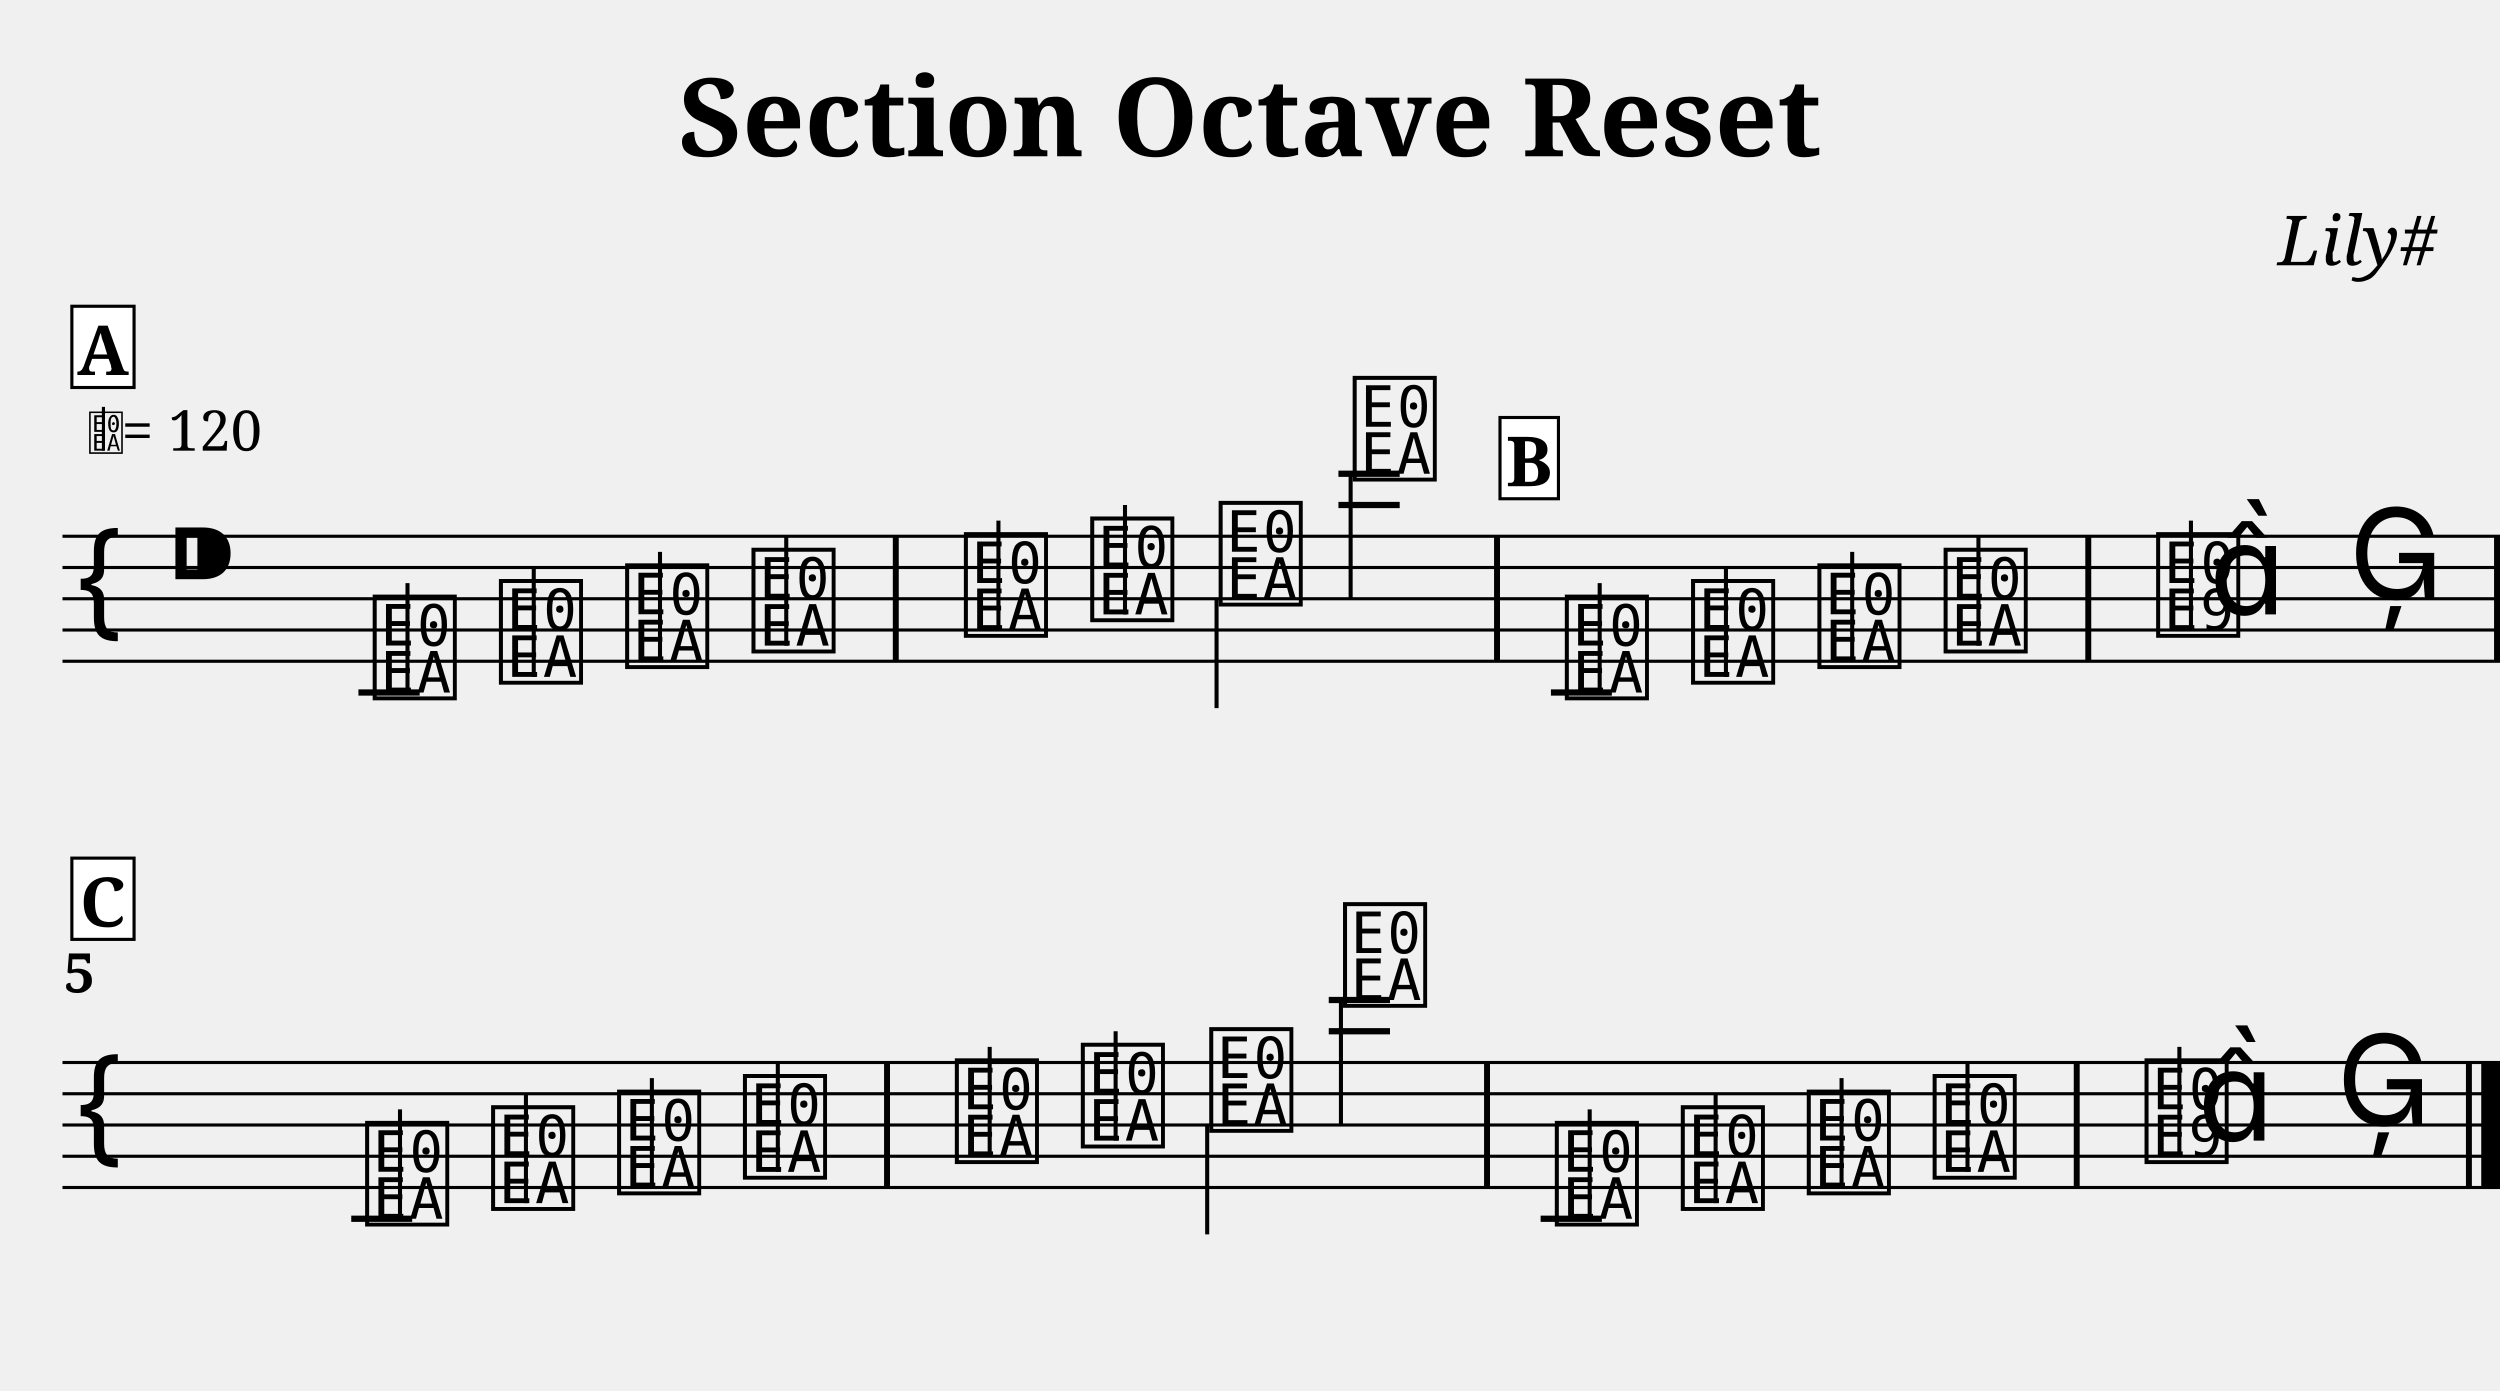
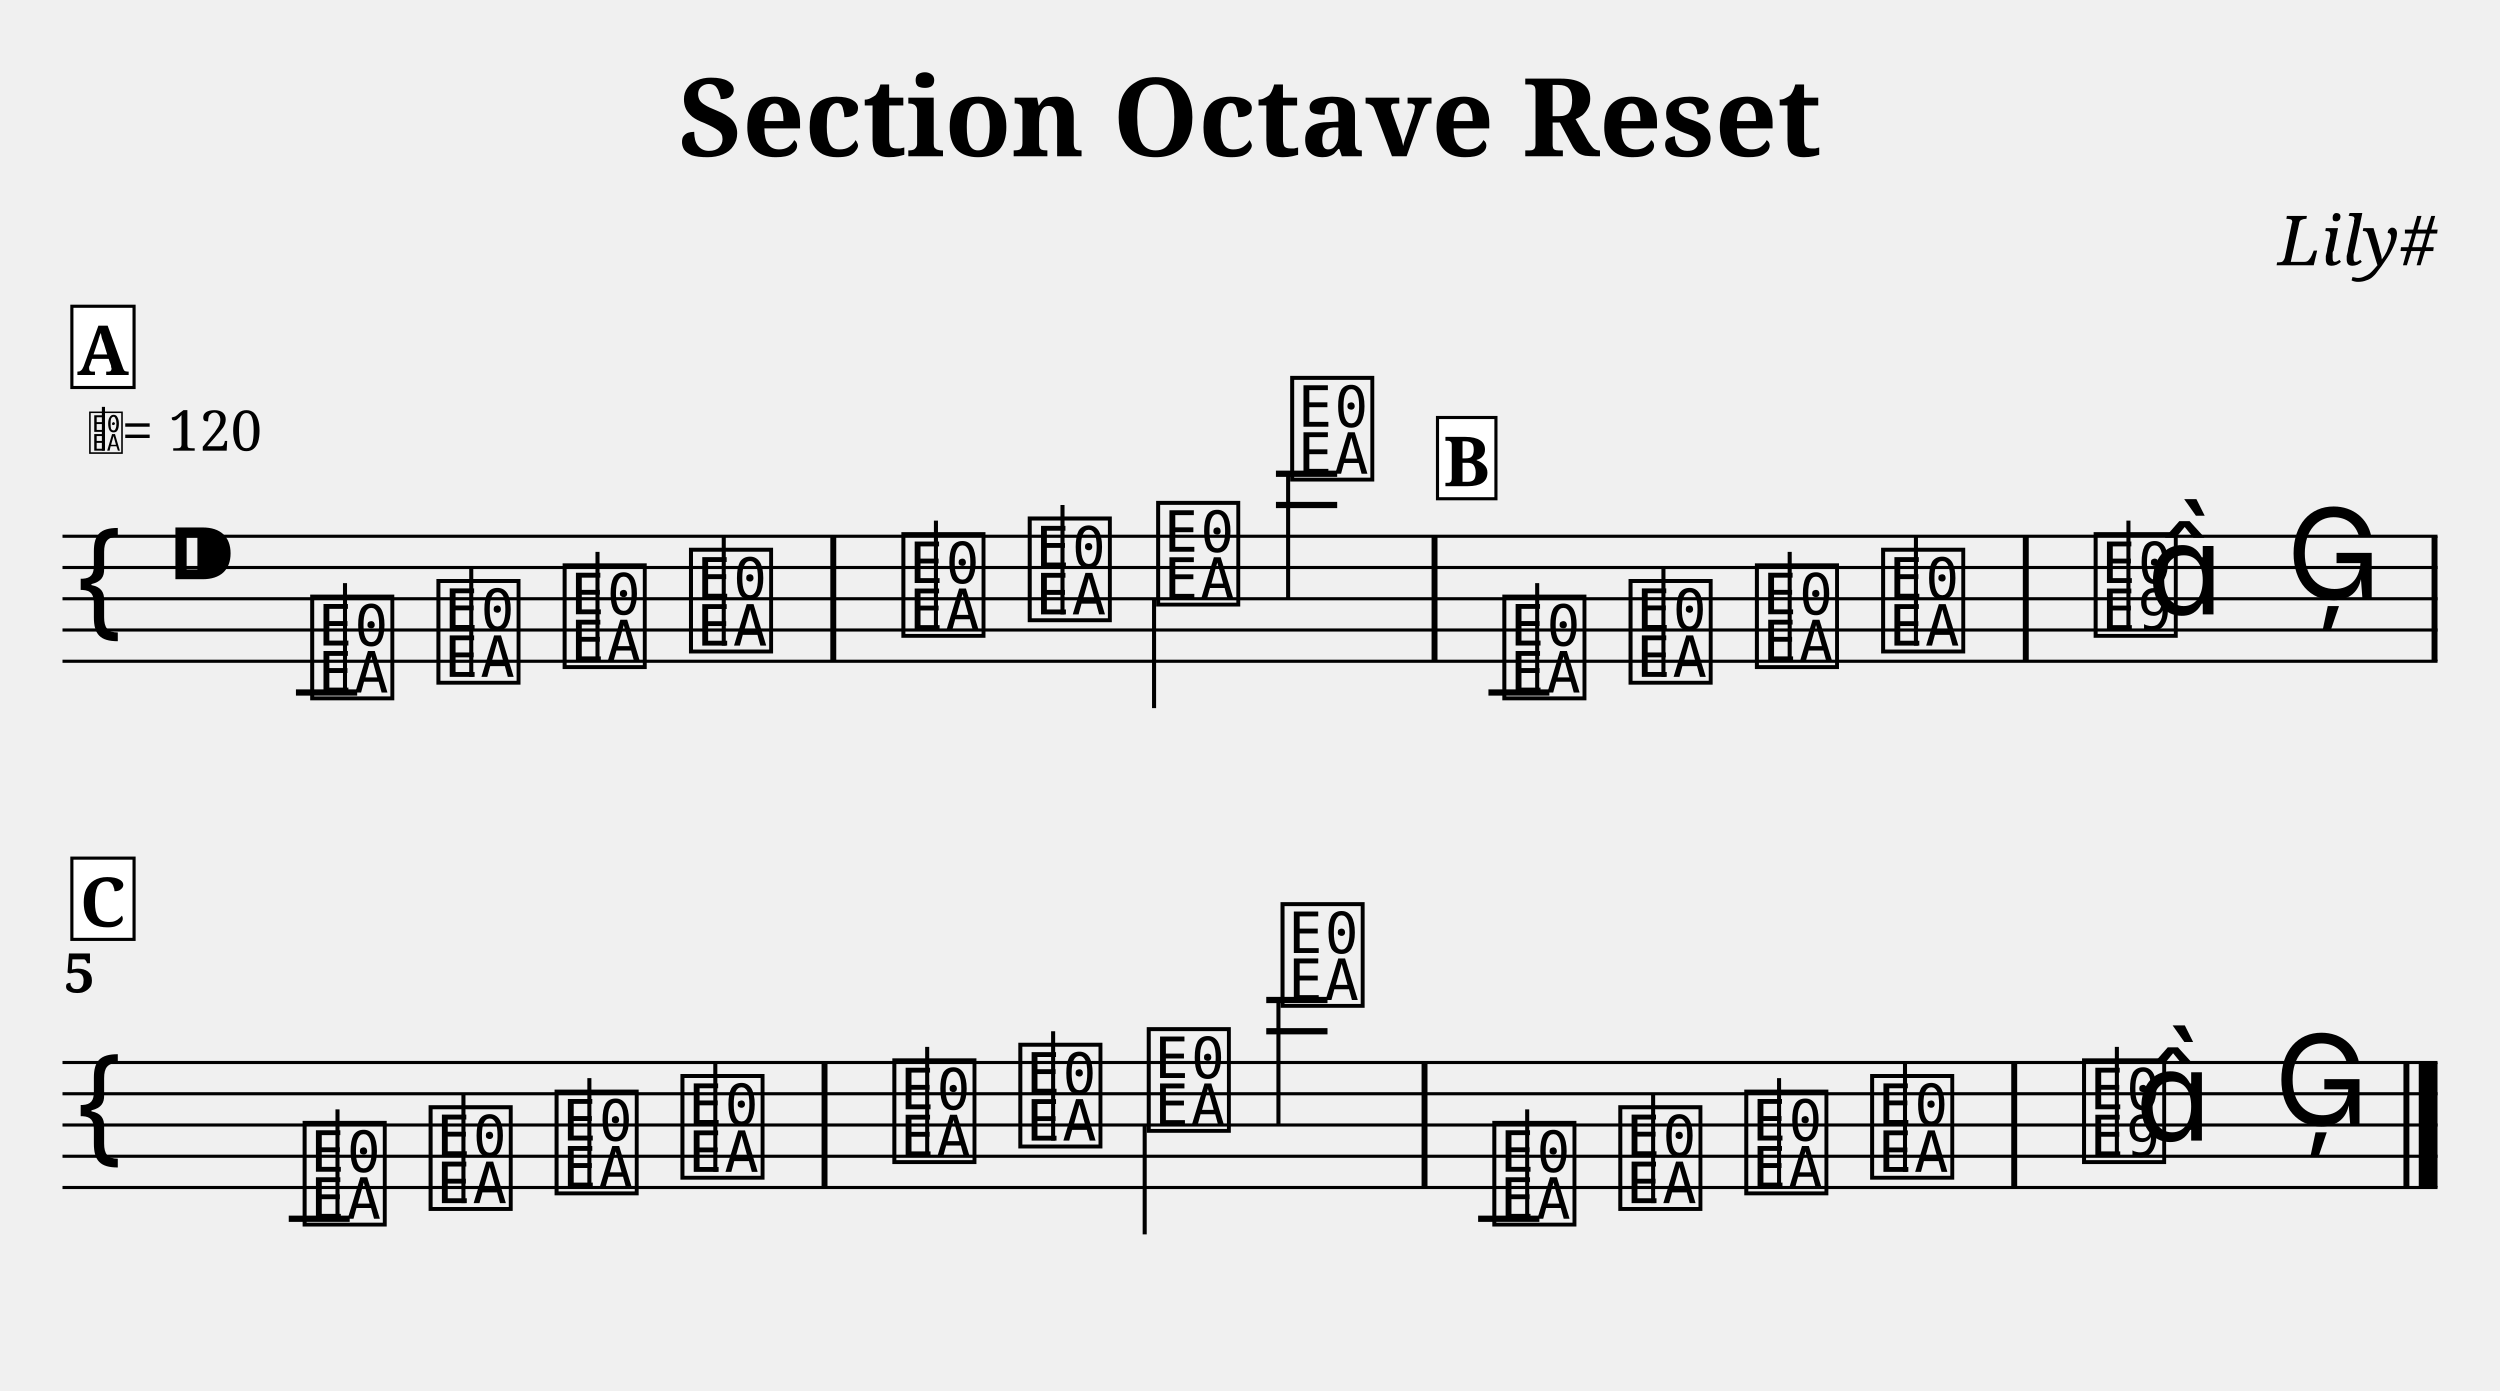
<svg xmlns="http://www.w3.org/2000/svg" width="800.0" height="445.0" viewBox="0 0 80.00 44.50">
  <style>
  @font-face { font-family: 'Emmentaler'; src: local('Emmentaler'); }
  .music { font-family: 'Emmentaler', serif; }
</style>
  <text x="40.00" y="5.00" font-size="3.49" font-family="serif" font-weight="bold" text-anchor="middle">Section Octave Reset</text>
  <text x="78.00" y="8.49" font-size="2.20" font-family="serif" font-style="italic" text-anchor="end">Lily#</text>
  <g transform="translate(2.00,0.00) scale(1,1)">
-     <line x1="0.00" y1="17.16" x2="78.00" y2="17.16" stroke="#000000" stroke-width="0.100" />
-     <line x1="0.00" y1="18.16" x2="78.00" y2="18.16" stroke="#000000" stroke-width="0.100" />
-     <line x1="0.00" y1="19.16" x2="78.00" y2="19.16" stroke="#000000" stroke-width="0.100" />
-     <line x1="0.00" y1="20.16" x2="78.00" y2="20.16" stroke="#000000" stroke-width="0.100" />
-     <line x1="0.00" y1="21.16" x2="78.00" y2="21.16" stroke="#000000" stroke-width="0.100" />
+     <line x1="0.00" y1="17.16" x2="76.00" y2="17.16" stroke="#000000" stroke-width="0.100" />
+     <line x1="0.00" y1="18.16" x2="76.00" y2="18.16" stroke="#000000" stroke-width="0.100" />
+     <line x1="0.00" y1="19.16" x2="76.00" y2="19.16" stroke="#000000" stroke-width="0.100" />
+     <line x1="0.00" y1="20.16" x2="76.00" y2="20.16" stroke="#000000" stroke-width="0.100" />
+     <line x1="0.00" y1="21.16" x2="76.00" y2="21.16" stroke="#000000" stroke-width="0.100" />
    <text class="music" x="0.30" y="20.16" font-size="4.00"></text>
    <text class="music" x="3.30" y="19.16" font-size="4.00"></text>
-     <line x1="9.47" y1="22.16" x2="11.43" y2="22.16" stroke="#000000" stroke-width="0.200" />
-     <line x1="40.83" y1="16.16" x2="42.79" y2="16.16" stroke="#000000" stroke-width="0.200" />
-     <line x1="40.83" y1="15.16" x2="42.79" y2="15.16" stroke="#000000" stroke-width="0.200" />
-     <line x1="47.63" y1="22.16" x2="49.58" y2="22.16" stroke="#000000" stroke-width="0.200" />
-     <text class="music" x="9.80" y="22.16" font-size="4.00" data-pos="249"></text>
-     <line x1="11.04" y1="22.16" x2="11.04" y2="18.66" stroke="#000000" stroke-width="0.130" />
-     <text class="music" x="13.84" y="21.66" font-size="4.00" data-pos="254"></text>
-     <line x1="15.08" y1="21.66" x2="15.08" y2="18.16" stroke="#000000" stroke-width="0.130" />
-     <text class="music" x="17.88" y="21.16" font-size="4.00" data-pos="256"></text>
-     <line x1="19.12" y1="21.16" x2="19.12" y2="17.66" stroke="#000000" stroke-width="0.130" />
-     <text class="music" x="21.92" y="20.66" font-size="4.00" data-pos="258"></text>
-     <line x1="23.16" y1="20.66" x2="23.16" y2="17.16" stroke="#000000" stroke-width="0.130" />
-     <text class="music" x="28.72" y="20.16" font-size="4.00" data-pos="262"></text>
-     <line x1="29.95" y1="20.16" x2="29.95" y2="16.66" stroke="#000000" stroke-width="0.130" />
-     <text class="music" x="32.76" y="19.66" font-size="4.00" data-pos="265"></text>
-     <line x1="34.00" y1="19.66" x2="34.00" y2="16.16" stroke="#000000" stroke-width="0.130" />
-     <text class="music" x="36.87" y="19.16" font-size="4.00" data-pos="267"></text>
-     <line x1="36.93" y1="19.16" x2="36.93" y2="22.66" stroke="#000000" stroke-width="0.130" />
-     <text class="music" x="41.16" y="15.16" font-size="4.00" data-pos="269"></text>
-     <line x1="41.22" y1="15.16" x2="41.22" y2="19.16" stroke="#000000" stroke-width="0.130" />
-     <text class="music" x="47.95" y="22.16" font-size="4.00" data-pos="349"></text>
-     <line x1="49.19" y1="22.16" x2="49.19" y2="18.66" stroke="#000000" stroke-width="0.130" />
-     <text class="music" x="51.99" y="21.66" font-size="4.00" data-pos="354"></text>
-     <line x1="53.23" y1="21.66" x2="53.23" y2="18.16" stroke="#000000" stroke-width="0.130" />
-     <text class="music" x="56.03" y="21.16" font-size="4.00" data-pos="356"></text>
-     <line x1="57.27" y1="21.16" x2="57.27" y2="17.66" stroke="#000000" stroke-width="0.130" />
-     <text class="music" x="60.07" y="20.66" font-size="4.00" data-pos="358"></text>
-     <line x1="61.31" y1="20.66" x2="61.31" y2="17.16" stroke="#000000" stroke-width="0.130" />
-     <text class="music" x="66.87" y="20.16" font-size="4.00" data-pos="362"></text>
-     <line x1="68.11" y1="20.16" x2="68.11" y2="16.66" stroke="#000000" stroke-width="0.130" />
-     <text class="music" x="68.69" y="19.66" font-size="4.00"></text>
-     <text class="music" x="73.16" y="19.16" font-size="4.00" data-pos="366"></text>
-     <rect x="26.57" y="17.16" width="0.19" height="4.00" fill="#000000" />
-     <rect x="45.81" y="17.16" width="0.19" height="4.00" fill="#000000" />
-     <rect x="64.73" y="17.16" width="0.19" height="4.00" fill="#000000" />
-     <rect x="77.81" y="17.16" width="0.19" height="4.00" fill="#000000" />
-     <line x1="0.00" y1="34.00" x2="78.00" y2="34.00" stroke="#000000" stroke-width="0.100" />
-     <line x1="0.00" y1="35.00" x2="78.00" y2="35.00" stroke="#000000" stroke-width="0.100" />
-     <line x1="0.00" y1="36.00" x2="78.00" y2="36.00" stroke="#000000" stroke-width="0.100" />
-     <line x1="0.00" y1="37.00" x2="78.00" y2="37.00" stroke="#000000" stroke-width="0.100" />
-     <line x1="0.00" y1="38.00" x2="78.00" y2="38.00" stroke="#000000" stroke-width="0.100" />
+     <line x1="7.47" y1="22.16" x2="9.43" y2="22.16" stroke="#000000" stroke-width="0.200" />
+     <line x1="38.83" y1="16.16" x2="40.79" y2="16.16" stroke="#000000" stroke-width="0.200" />
+     <line x1="38.83" y1="15.16" x2="40.79" y2="15.16" stroke="#000000" stroke-width="0.200" />
+     <line x1="45.63" y1="22.16" x2="47.58" y2="22.16" stroke="#000000" stroke-width="0.200" />
+     <text class="music" x="7.80" y="22.16" font-size="4.00" data-pos="249"></text>
+     <line x1="9.04" y1="22.16" x2="9.04" y2="18.66" stroke="#000000" stroke-width="0.130" />
+     <text class="music" x="11.84" y="21.66" font-size="4.00" data-pos="254"></text>
+     <line x1="13.08" y1="21.66" x2="13.08" y2="18.16" stroke="#000000" stroke-width="0.130" />
+     <text class="music" x="15.88" y="21.16" font-size="4.00" data-pos="256"></text>
+     <line x1="17.12" y1="21.16" x2="17.12" y2="17.66" stroke="#000000" stroke-width="0.130" />
+     <text class="music" x="19.92" y="20.66" font-size="4.00" data-pos="258"></text>
+     <line x1="21.16" y1="20.66" x2="21.16" y2="17.16" stroke="#000000" stroke-width="0.130" />
+     <text class="music" x="26.72" y="20.16" font-size="4.00" data-pos="262"></text>
+     <line x1="27.95" y1="20.16" x2="27.95" y2="16.66" stroke="#000000" stroke-width="0.130" />
+     <text class="music" x="30.76" y="19.66" font-size="4.00" data-pos="265"></text>
+     <line x1="32.00" y1="19.66" x2="32.00" y2="16.16" stroke="#000000" stroke-width="0.130" />
+     <text class="music" x="34.87" y="19.16" font-size="4.00" data-pos="267"></text>
+     <line x1="34.93" y1="19.16" x2="34.93" y2="22.66" stroke="#000000" stroke-width="0.130" />
+     <text class="music" x="39.16" y="15.16" font-size="4.00" data-pos="269"></text>
+     <line x1="39.22" y1="15.16" x2="39.22" y2="19.16" stroke="#000000" stroke-width="0.130" />
+     <text class="music" x="45.95" y="22.16" font-size="4.00" data-pos="349"></text>
+     <line x1="47.19" y1="22.16" x2="47.19" y2="18.66" stroke="#000000" stroke-width="0.130" />
+     <text class="music" x="49.99" y="21.66" font-size="4.00" data-pos="354"></text>
+     <line x1="51.23" y1="21.66" x2="51.23" y2="18.16" stroke="#000000" stroke-width="0.130" />
+     <text class="music" x="54.03" y="21.16" font-size="4.00" data-pos="356"></text>
+     <line x1="55.27" y1="21.16" x2="55.27" y2="17.66" stroke="#000000" stroke-width="0.130" />
+     <text class="music" x="58.07" y="20.66" font-size="4.00" data-pos="358"></text>
+     <line x1="59.31" y1="20.66" x2="59.31" y2="17.16" stroke="#000000" stroke-width="0.130" />
+     <text class="music" x="64.87" y="20.16" font-size="4.00" data-pos="362"></text>
+     <line x1="66.11" y1="20.16" x2="66.11" y2="16.66" stroke="#000000" stroke-width="0.130" />
+     <text class="music" x="66.69" y="19.66" font-size="4.00"></text>
+     <text class="music" x="71.16" y="19.16" font-size="4.00" data-pos="366"></text>
+     <rect x="24.57" y="17.16" width="0.19" height="4.00" fill="#000000" />
+     <rect x="43.81" y="17.16" width="0.19" height="4.00" fill="#000000" />
+     <rect x="62.73" y="17.16" width="0.19" height="4.00" fill="#000000" />
+     <rect x="75.81" y="17.16" width="0.19" height="4.00" fill="#000000" />
+     <line x1="0.00" y1="34.00" x2="76.00" y2="34.00" stroke="#000000" stroke-width="0.100" />
+     <line x1="0.00" y1="35.00" x2="76.00" y2="35.00" stroke="#000000" stroke-width="0.100" />
+     <line x1="0.00" y1="36.00" x2="76.00" y2="36.00" stroke="#000000" stroke-width="0.100" />
+     <line x1="0.00" y1="37.00" x2="76.00" y2="37.00" stroke="#000000" stroke-width="0.100" />
+     <line x1="0.00" y1="38.00" x2="76.00" y2="38.00" stroke="#000000" stroke-width="0.100" />
    <text class="music" x="0.30" y="37.00" font-size="4.00"></text>
-     <line x1="9.24" y1="39.00" x2="11.19" y2="39.00" stroke="#000000" stroke-width="0.200" />
-     <line x1="40.52" y1="33.00" x2="42.48" y2="33.00" stroke="#000000" stroke-width="0.200" />
-     <line x1="40.52" y1="32.00" x2="42.48" y2="32.00" stroke="#000000" stroke-width="0.200" />
-     <line x1="47.30" y1="39.00" x2="49.26" y2="39.00" stroke="#000000" stroke-width="0.200" />
-     <text class="music" x="9.56" y="39.00" font-size="4.00" data-pos="249"></text>
-     <line x1="10.80" y1="39.00" x2="10.80" y2="35.50" stroke="#000000" stroke-width="0.130" />
-     <text class="music" x="13.59" y="38.50" font-size="4.00" data-pos="254"></text>
-     <line x1="14.83" y1="38.50" x2="14.83" y2="35.00" stroke="#000000" stroke-width="0.130" />
-     <text class="music" x="17.62" y="38.00" font-size="4.00" data-pos="256"></text>
-     <line x1="18.86" y1="38.00" x2="18.86" y2="34.50" stroke="#000000" stroke-width="0.130" />
-     <text class="music" x="21.65" y="37.50" font-size="4.00" data-pos="258"></text>
-     <line x1="22.89" y1="37.50" x2="22.89" y2="34.00" stroke="#000000" stroke-width="0.130" />
-     <text class="music" x="28.43" y="37.00" font-size="4.00" data-pos="262"></text>
-     <line x1="29.67" y1="37.00" x2="29.67" y2="33.50" stroke="#000000" stroke-width="0.130" />
-     <text class="music" x="32.46" y="36.50" font-size="4.00" data-pos="265"></text>
-     <line x1="33.70" y1="36.50" x2="33.70" y2="33.00" stroke="#000000" stroke-width="0.130" />
-     <text class="music" x="36.57" y="36.00" font-size="4.00" data-pos="267"></text>
-     <line x1="36.63" y1="36.00" x2="36.63" y2="39.50" stroke="#000000" stroke-width="0.130" />
-     <text class="music" x="40.85" y="32.00" font-size="4.00" data-pos="269"></text>
-     <line x1="40.91" y1="32.00" x2="40.91" y2="36.00" stroke="#000000" stroke-width="0.130" />
-     <text class="music" x="47.63" y="39.00" font-size="4.00" data-pos="349"></text>
-     <line x1="48.87" y1="39.00" x2="48.87" y2="35.50" stroke="#000000" stroke-width="0.130" />
-     <text class="music" x="51.66" y="38.50" font-size="4.00" data-pos="354"></text>
-     <line x1="52.90" y1="38.50" x2="52.90" y2="35.00" stroke="#000000" stroke-width="0.130" />
-     <text class="music" x="55.69" y="38.00" font-size="4.00" data-pos="356"></text>
-     <line x1="56.93" y1="38.00" x2="56.93" y2="34.50" stroke="#000000" stroke-width="0.130" />
-     <text class="music" x="59.72" y="37.50" font-size="4.00" data-pos="358"></text>
-     <line x1="60.96" y1="37.50" x2="60.96" y2="34.00" stroke="#000000" stroke-width="0.130" />
-     <text class="music" x="66.50" y="37.00" font-size="4.00" data-pos="362"></text>
-     <line x1="67.74" y1="37.00" x2="67.74" y2="33.50" stroke="#000000" stroke-width="0.130" />
-     <text class="music" x="68.32" y="36.50" font-size="4.00"></text>
-     <text class="music" x="72.77" y="36.00" font-size="4.00" data-pos="366"></text>
-     <rect x="26.29" y="34.00" width="0.19" height="4.00" fill="#000000" />
-     <rect x="45.49" y="34.00" width="0.19" height="4.00" fill="#000000" />
-     <rect x="64.36" y="34.00" width="0.19" height="4.00" fill="#000000" />
-     <rect x="76.91" y="34.00" width="0.19" height="4.00" fill="#000000" />
-     <rect x="77.40" y="34.00" width="0.60" height="4.00" fill="#000000" />
+     <line x1="7.24" y1="39.00" x2="9.19" y2="39.00" stroke="#000000" stroke-width="0.200" />
+     <line x1="38.52" y1="33.00" x2="40.48" y2="33.00" stroke="#000000" stroke-width="0.200" />
+     <line x1="38.52" y1="32.00" x2="40.48" y2="32.00" stroke="#000000" stroke-width="0.200" />
+     <line x1="45.30" y1="39.00" x2="47.26" y2="39.00" stroke="#000000" stroke-width="0.200" />
+     <text class="music" x="7.56" y="39.00" font-size="4.00" data-pos="249"></text>
+     <line x1="8.80" y1="39.00" x2="8.80" y2="35.50" stroke="#000000" stroke-width="0.130" />
+     <text class="music" x="11.59" y="38.50" font-size="4.00" data-pos="254"></text>
+     <line x1="12.83" y1="38.50" x2="12.83" y2="35.00" stroke="#000000" stroke-width="0.130" />
+     <text class="music" x="15.62" y="38.00" font-size="4.00" data-pos="256"></text>
+     <line x1="16.86" y1="38.00" x2="16.86" y2="34.50" stroke="#000000" stroke-width="0.130" />
+     <text class="music" x="19.65" y="37.50" font-size="4.00" data-pos="258"></text>
+     <line x1="20.89" y1="37.50" x2="20.89" y2="34.00" stroke="#000000" stroke-width="0.130" />
+     <text class="music" x="26.43" y="37.00" font-size="4.00" data-pos="262"></text>
+     <line x1="27.67" y1="37.00" x2="27.67" y2="33.50" stroke="#000000" stroke-width="0.130" />
+     <text class="music" x="30.46" y="36.50" font-size="4.00" data-pos="265"></text>
+     <line x1="31.70" y1="36.50" x2="31.70" y2="33.00" stroke="#000000" stroke-width="0.130" />
+     <text class="music" x="34.57" y="36.00" font-size="4.00" data-pos="267"></text>
+     <line x1="34.63" y1="36.00" x2="34.63" y2="39.50" stroke="#000000" stroke-width="0.130" />
+     <text class="music" x="38.85" y="32.00" font-size="4.00" data-pos="269"></text>
+     <line x1="38.91" y1="32.00" x2="38.91" y2="36.00" stroke="#000000" stroke-width="0.130" />
+     <text class="music" x="45.63" y="39.00" font-size="4.00" data-pos="349"></text>
+     <line x1="46.87" y1="39.00" x2="46.87" y2="35.50" stroke="#000000" stroke-width="0.130" />
+     <text class="music" x="49.66" y="38.50" font-size="4.00" data-pos="354"></text>
+     <line x1="50.90" y1="38.50" x2="50.90" y2="35.00" stroke="#000000" stroke-width="0.130" />
+     <text class="music" x="53.69" y="38.00" font-size="4.00" data-pos="356"></text>
+     <line x1="54.93" y1="38.00" x2="54.93" y2="34.50" stroke="#000000" stroke-width="0.130" />
+     <text class="music" x="57.72" y="37.50" font-size="4.00" data-pos="358"></text>
+     <line x1="58.96" y1="37.50" x2="58.96" y2="34.00" stroke="#000000" stroke-width="0.130" />
+     <text class="music" x="64.50" y="37.00" font-size="4.00" data-pos="362"></text>
+     <line x1="65.74" y1="37.00" x2="65.74" y2="33.50" stroke="#000000" stroke-width="0.130" />
+     <text class="music" x="66.32" y="36.50" font-size="4.00"></text>
+     <text class="music" x="70.77" y="36.00" font-size="4.00" data-pos="366"></text>
+     <rect x="24.29" y="34.00" width="0.19" height="4.00" fill="#000000" />
+     <rect x="43.49" y="34.00" width="0.19" height="4.00" fill="#000000" />
+     <rect x="62.36" y="34.00" width="0.19" height="4.00" fill="#000000" />
+     <rect x="74.91" y="34.00" width="0.19" height="4.00" fill="#000000" />
+     <rect x="75.40" y="34.00" width="0.60" height="4.00" fill="#000000" />
    <text x="0.05" y="31.76" font-size="1.75" font-family="serif" font-weight="bold" fill="#000000">5</text>
    <text class="music" x="0.80" y="14.42" font-size="1.60" data-pos="0"></text>
    <line x1="1.31" y1="14.42" x2="1.31" y2="13.02" stroke="#000000" stroke-width="0.100" data-pos="0" />
    <text x="1.90" y="14.42" font-size="1.80" font-family="serif" fill="#000000" data-pos="0">= 120</text>
    <rect x="0.30" y="9.80" width="1.99" height="2.60" fill="#FFFFFF" stroke="#000000" stroke-width="0.100" data-pos="0" />
    <text x="1.29" y="12.00" font-size="2.20" font-family="serif" font-weight="bold" text-anchor="middle" fill="#000000" data-pos="0">A</text>
-     <rect x="46.00" y="13.36" width="1.87" height="2.60" fill="#FFFFFF" stroke="#000000" stroke-width="0.100" data-pos="270" />
-     <text x="46.93" y="15.56" font-size="2.20" font-family="serif" font-weight="bold" text-anchor="middle" fill="#000000" data-pos="270">B</text>
+     <rect x="44.00" y="13.36" width="1.87" height="2.60" fill="#FFFFFF" stroke="#000000" stroke-width="0.100" data-pos="270" />
+     <text x="44.93" y="15.56" font-size="2.20" font-family="serif" font-weight="bold" text-anchor="middle" fill="#000000" data-pos="270">B</text>
    <rect x="0.30" y="27.46" width="1.99" height="2.60" fill="#FFFFFF" stroke="#000000" stroke-width="0.100" data-pos="367" />
    <text x="1.29" y="29.66" font-size="2.20" font-family="serif" font-weight="bold" text-anchor="middle" fill="#000000" data-pos="367">C</text>
  </g>
</svg>
